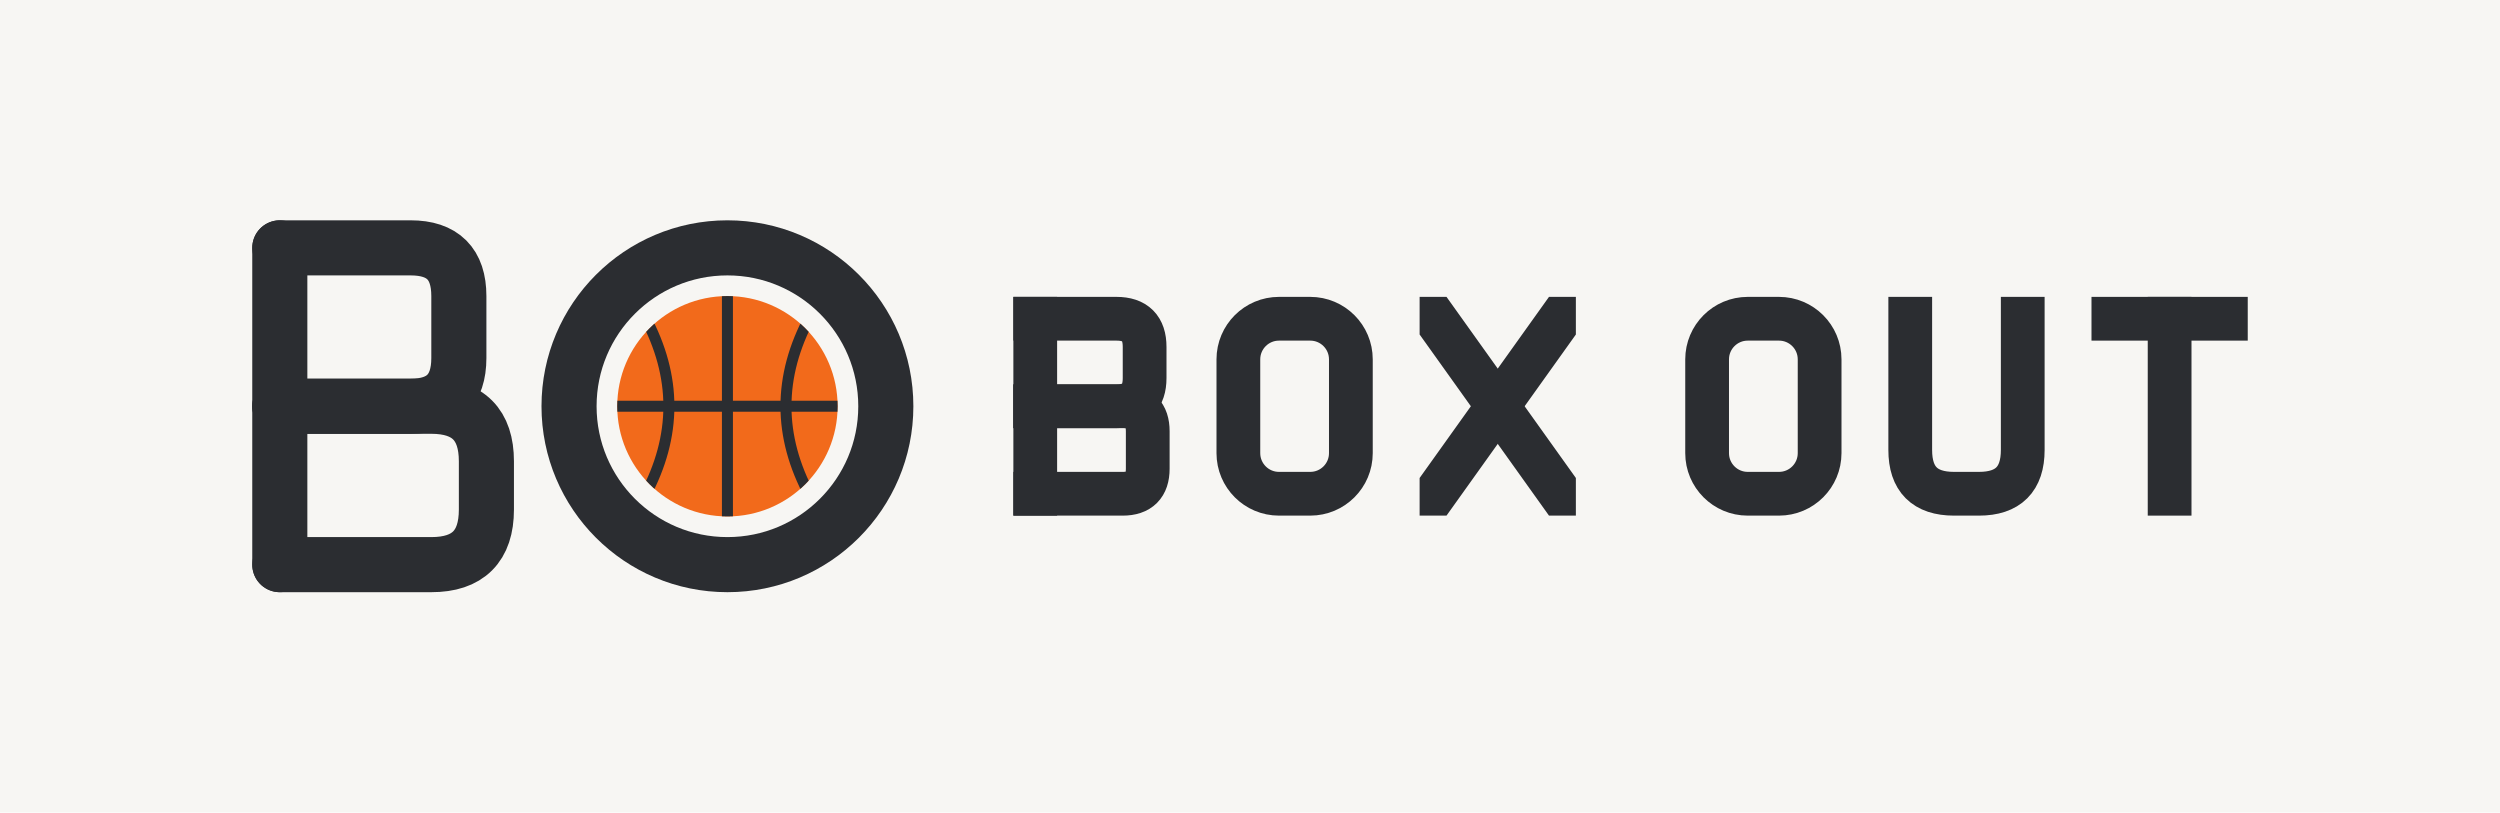
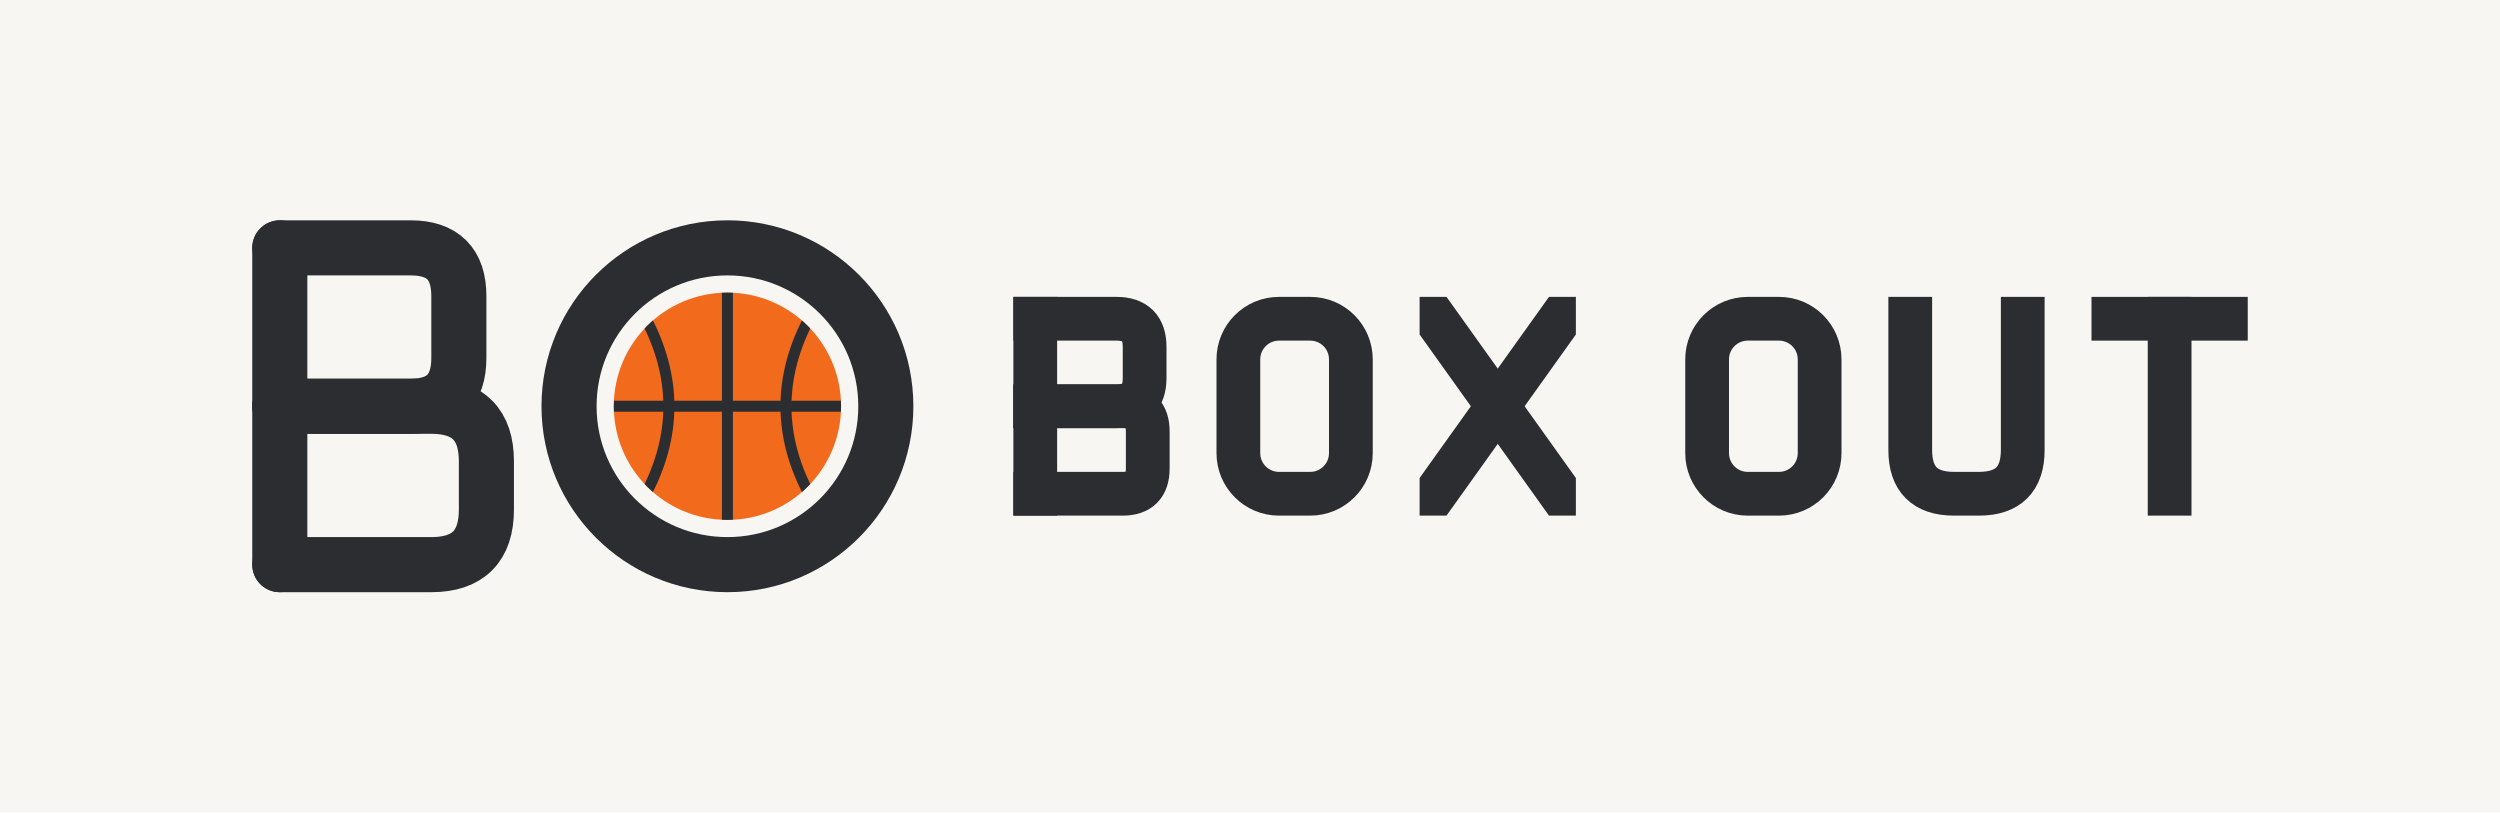
<svg xmlns="http://www.w3.org/2000/svg" viewBox="0 0 1600 520" width="1600" height="520">
  <defs>
    <clipPath id="ball">
-       <circle cx="810" cy="530" r="160" />
+       <circle cx="810" cy="530" r="165" />
    </clipPath>
    <clipPath id="lb">
      <rect x="0" y="0" width="100" height="140" />
    </clipPath>
  </defs>
  <rect width="1600" height="520" rx="0" fill="#F7F6F3" />
  <g transform="translate(373.0,260) scale(0.4407407) translate(-600,-530)">
    <g fill="none" stroke="#2B2D31" stroke-width="80" stroke-linejoin="round" stroke-linecap="round">
      <path d="M160 300 V760" />
      <path d="M160 300 H350 Q420 300 420 370 V460 Q420 530 350 530 H160" />
      <path d="M160 530 H380 Q460 530 460 610 V680 Q460 760 380 760 H160" />
      <circle cx="810" cy="530" r="230" />
    </g>
-     <circle cx="810" cy="530" r="160" fill="#F26A1B" />
+     <circle cx="810" cy="530" r="165" fill="#F26A1B" />
    <g clip-path="url(#ball)" fill="none" stroke="#2B2D31" stroke-width="16">
      <path d="M810 360 V700" />
      <path d="M640 530 H980" />
      <path d="M690 400 Q760 530 690 660" />
      <path d="M930 400 Q860 530 930 660" />
    </g>
  </g>
  <g transform="translate(648.5556,190.0) scale(1.0)" fill="none" stroke="#2B2D31" stroke-width="28" stroke-linecap="square" stroke-linejoin="miter">
    <g transform="translate(0,0)">
      <path d="M14 14 V126" />
      <path d="M14 14 H66 Q84 14 84 32 V52 Q84 70 66 70 H14" />
      <path d="M14 70 H70 Q86 70 86 86 V110 Q86 126 70 126 H14" />
    </g>
    <g transform="translate(130,0)">
      <rect x="14" y="14" width="72" height="112" rx="26" />
    </g>
    <g transform="translate(260,0)">
      <g clip-path="url(#lb)" stroke-linecap="butt">
        <path d="M0 0 L100 140" />
        <path d="M100 0 L0 140" />
      </g>
    </g>
    <g transform="translate(430,0)">
      <rect x="14" y="14" width="72" height="112" rx="26" />
    </g>
    <g transform="translate(560,0)">
      <path d="M14 14 V98 Q14 126 42 126 H58 Q86 126 86 98 V14" />
    </g>
    <g transform="translate(690,0)">
      <path d="M14 14 H86" />
      <path d="M50 14 V126" />
    </g>
  </g>
</svg>
